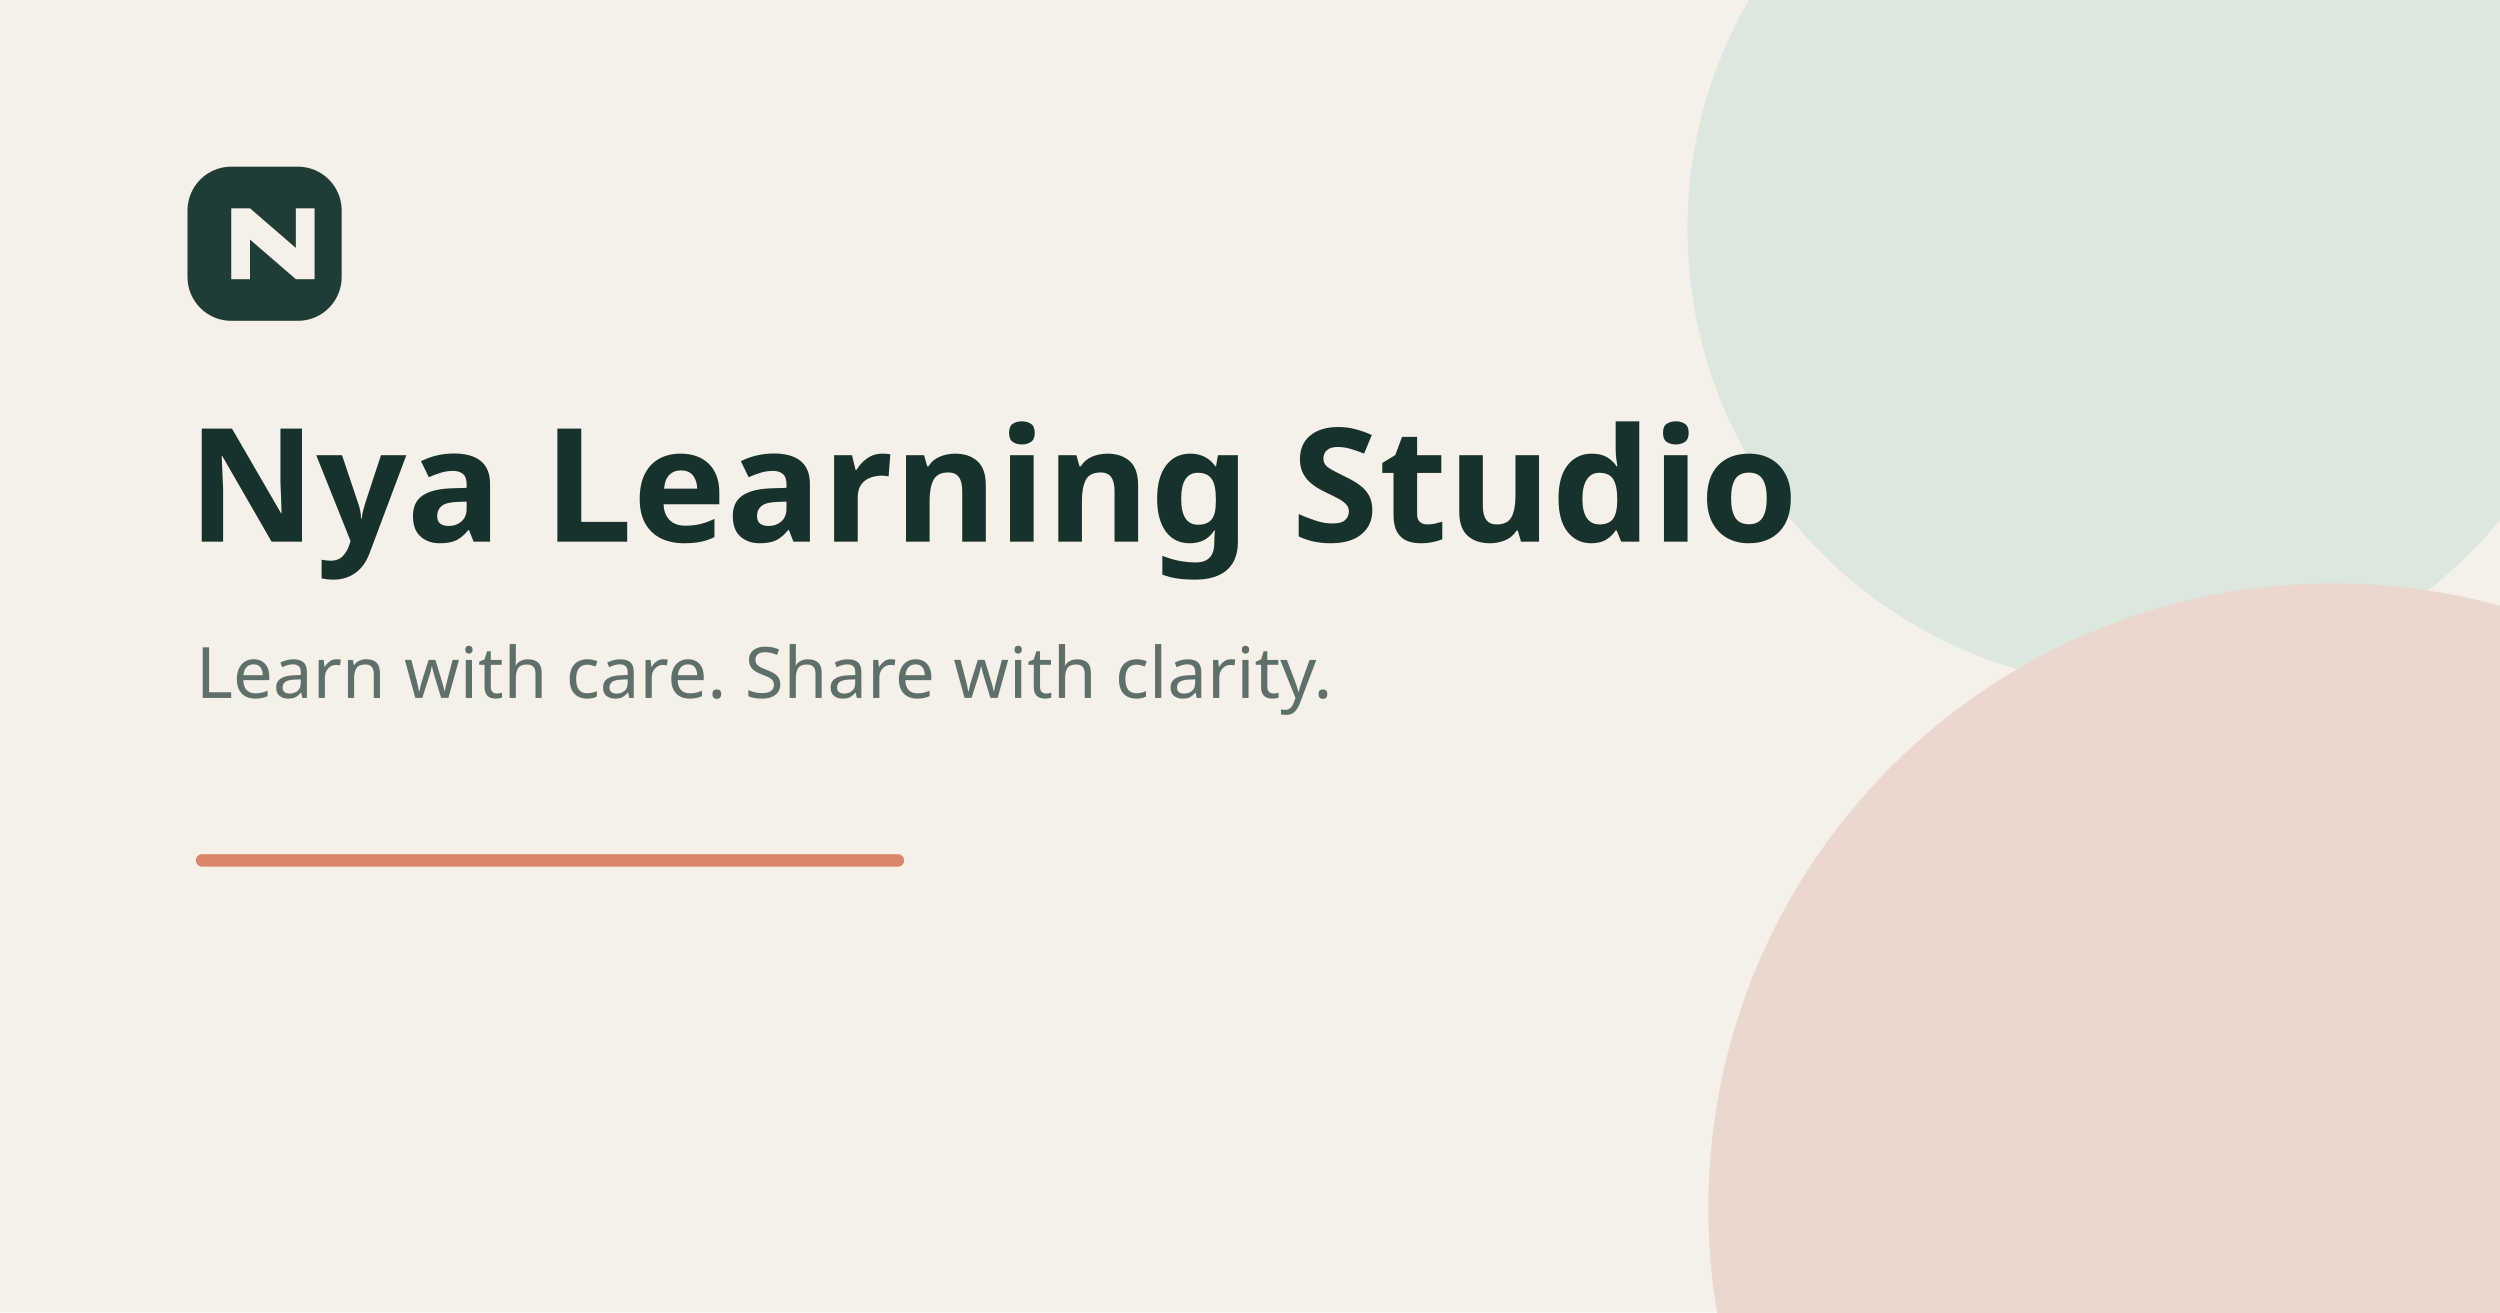
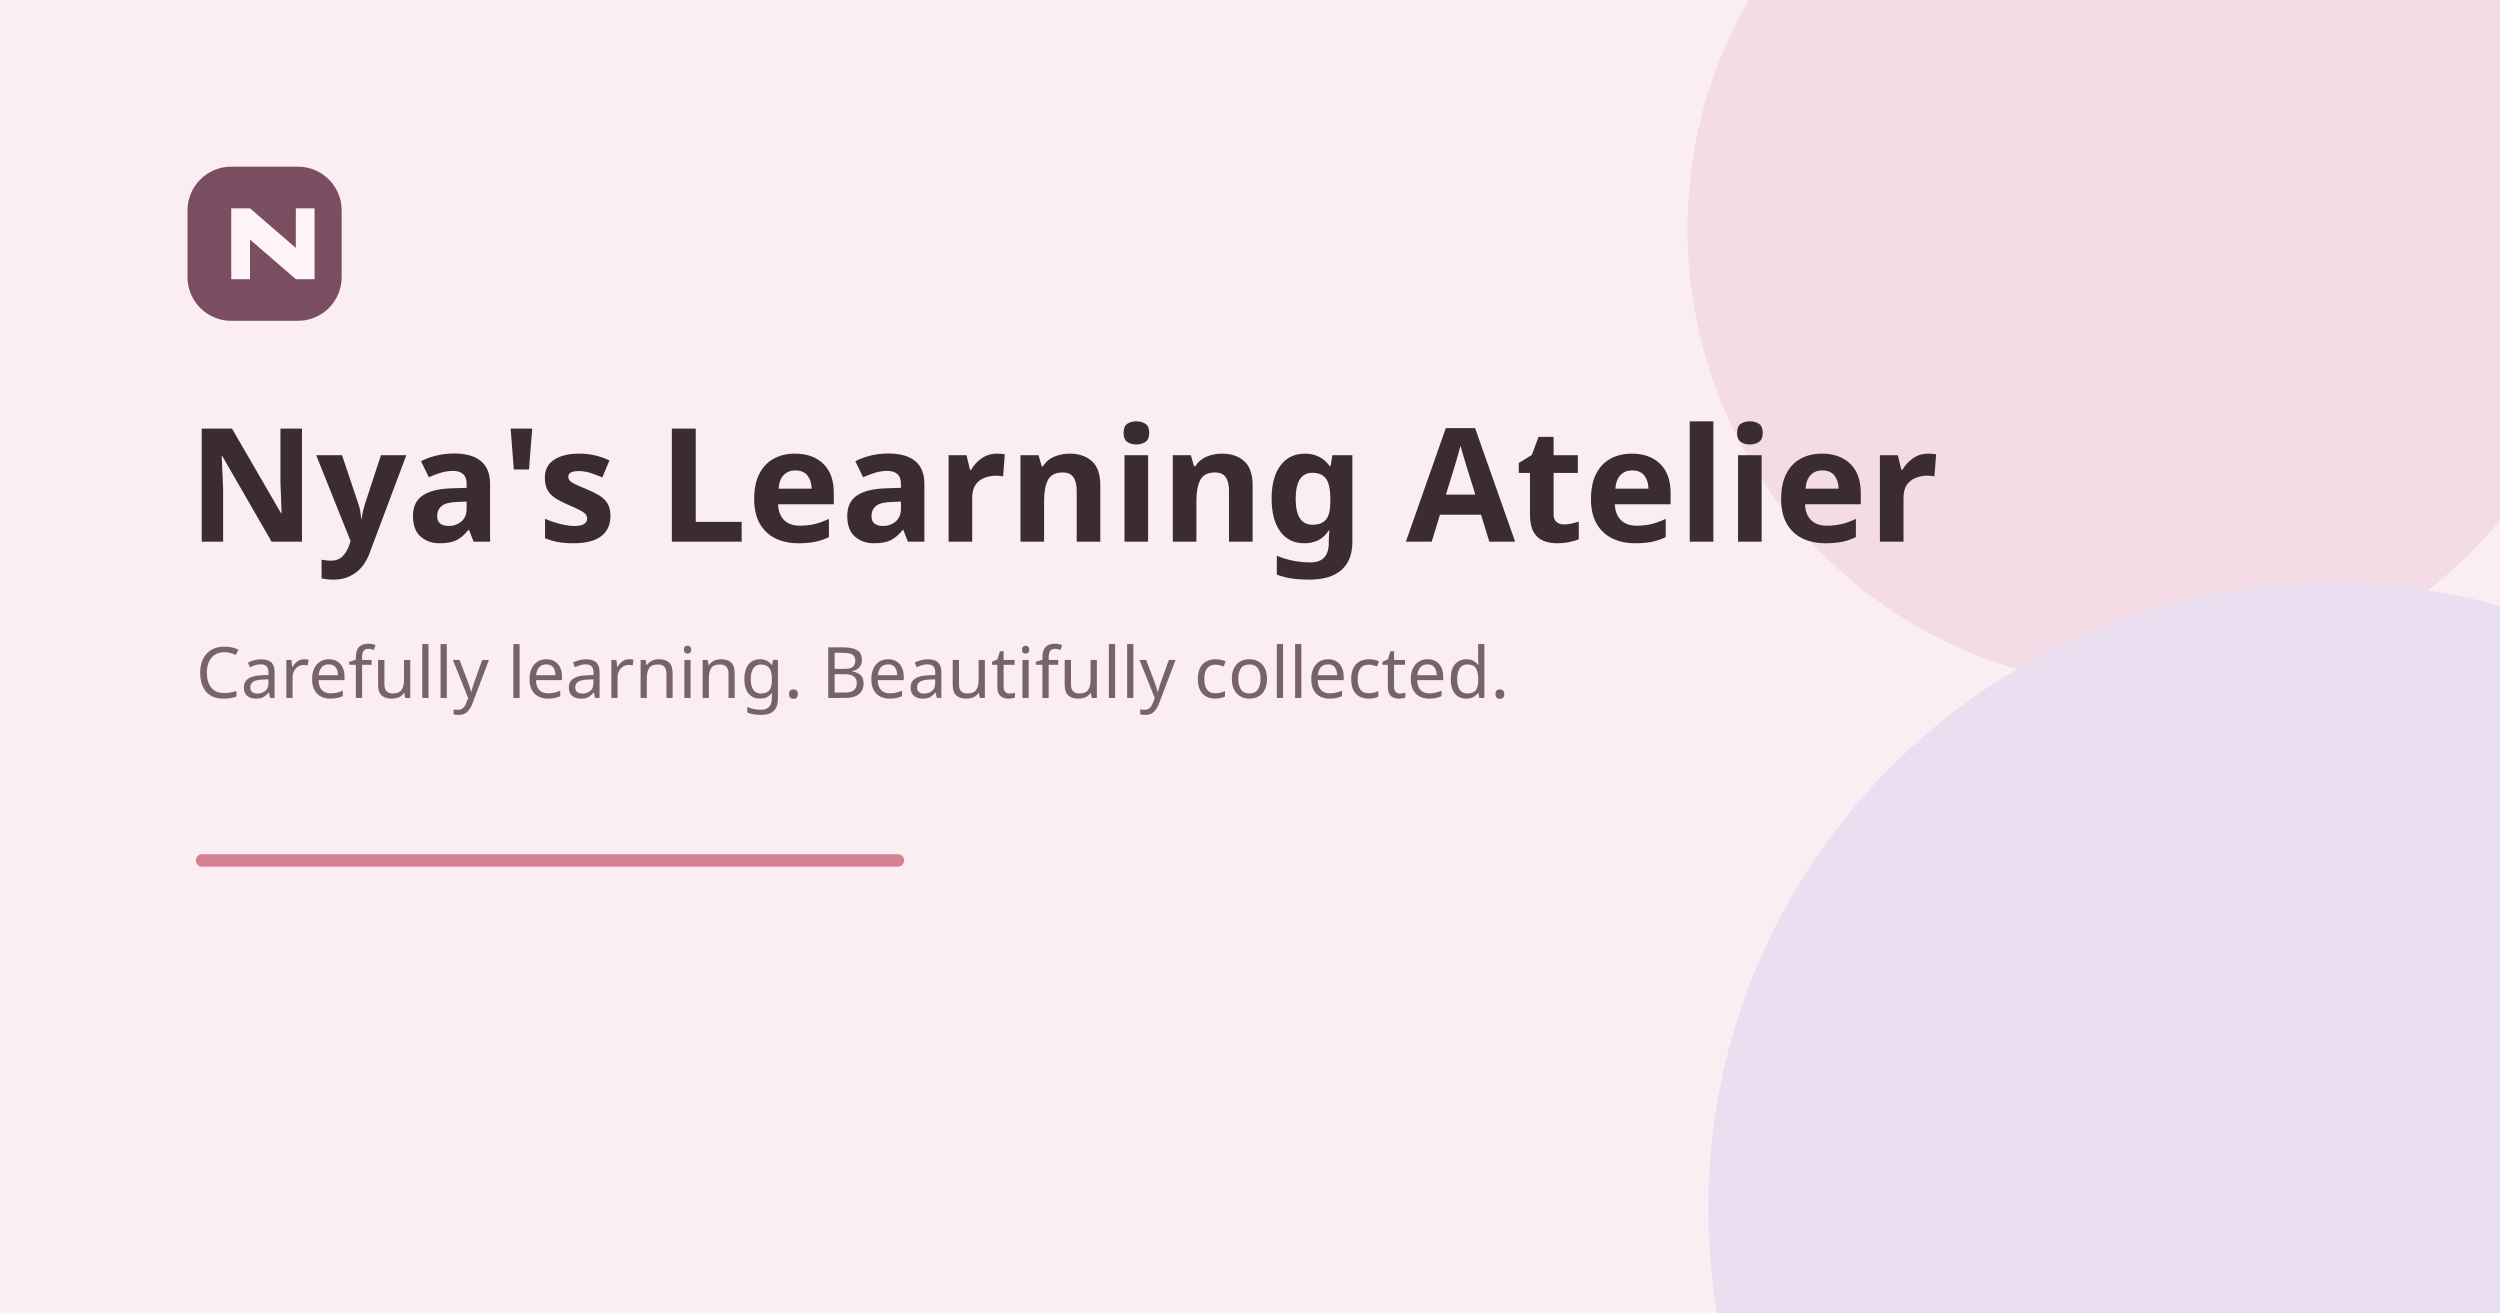
<svg xmlns="http://www.w3.org/2000/svg" viewBox="0 0 1200 630">
-   <rect width="1200" height="630" fill="#f5f1e8" />
-   <circle cx="1030" cy="110" r="220" fill="#dce7df" />
-   <circle cx="1120" cy="580" r="300" fill="#ead7ce" />
-   <rect x="90" y="80" width="74" height="74" rx="21" fill="#203c36" />
-   <path d="M111 134v-34h9l22 19v-19h9v34h-9l-22-19v19z" fill="#f5f1e8" />
-   <text x="90" y="260" fill="#17312c" font-family="system-ui, sans-serif" font-size="76" font-weight="700">Nya Learning Studio</text>
-   <text x="94" y="335" fill="#5f6f69" font-family="system-ui, sans-serif" font-size="34">Learn with care. Share with clarity.</text>
-   <rect x="94" y="410" width="340" height="6" rx="3" fill="#db856c" />
+   <rect width="1200" height="630" fill="#faeef2" />
+   <circle cx="1030" cy="110" r="220" fill="#f3dce5" />
+   <circle cx="1120" cy="580" r="300" fill="#eadff0" />
+   <rect x="90" y="80" width="74" height="74" rx="21" fill="#7b4d61" />
+   <path d="M111 134v-34h9l22 19v-19h9v34h-9l-22-19v19z" fill="#fff4f8" />
+   <text x="90" y="260" fill="#3b2b33" font-family="system-ui, sans-serif" font-size="76" font-weight="700">Nya's Learning Atelier</text>
+   <text x="94" y="335" fill="#78636c" font-family="system-ui, sans-serif" font-size="34">Carefully learning. Beautifully collected.</text>
+   <rect x="94" y="410" width="340" height="6" rx="3" fill="#d68191" />
</svg>
